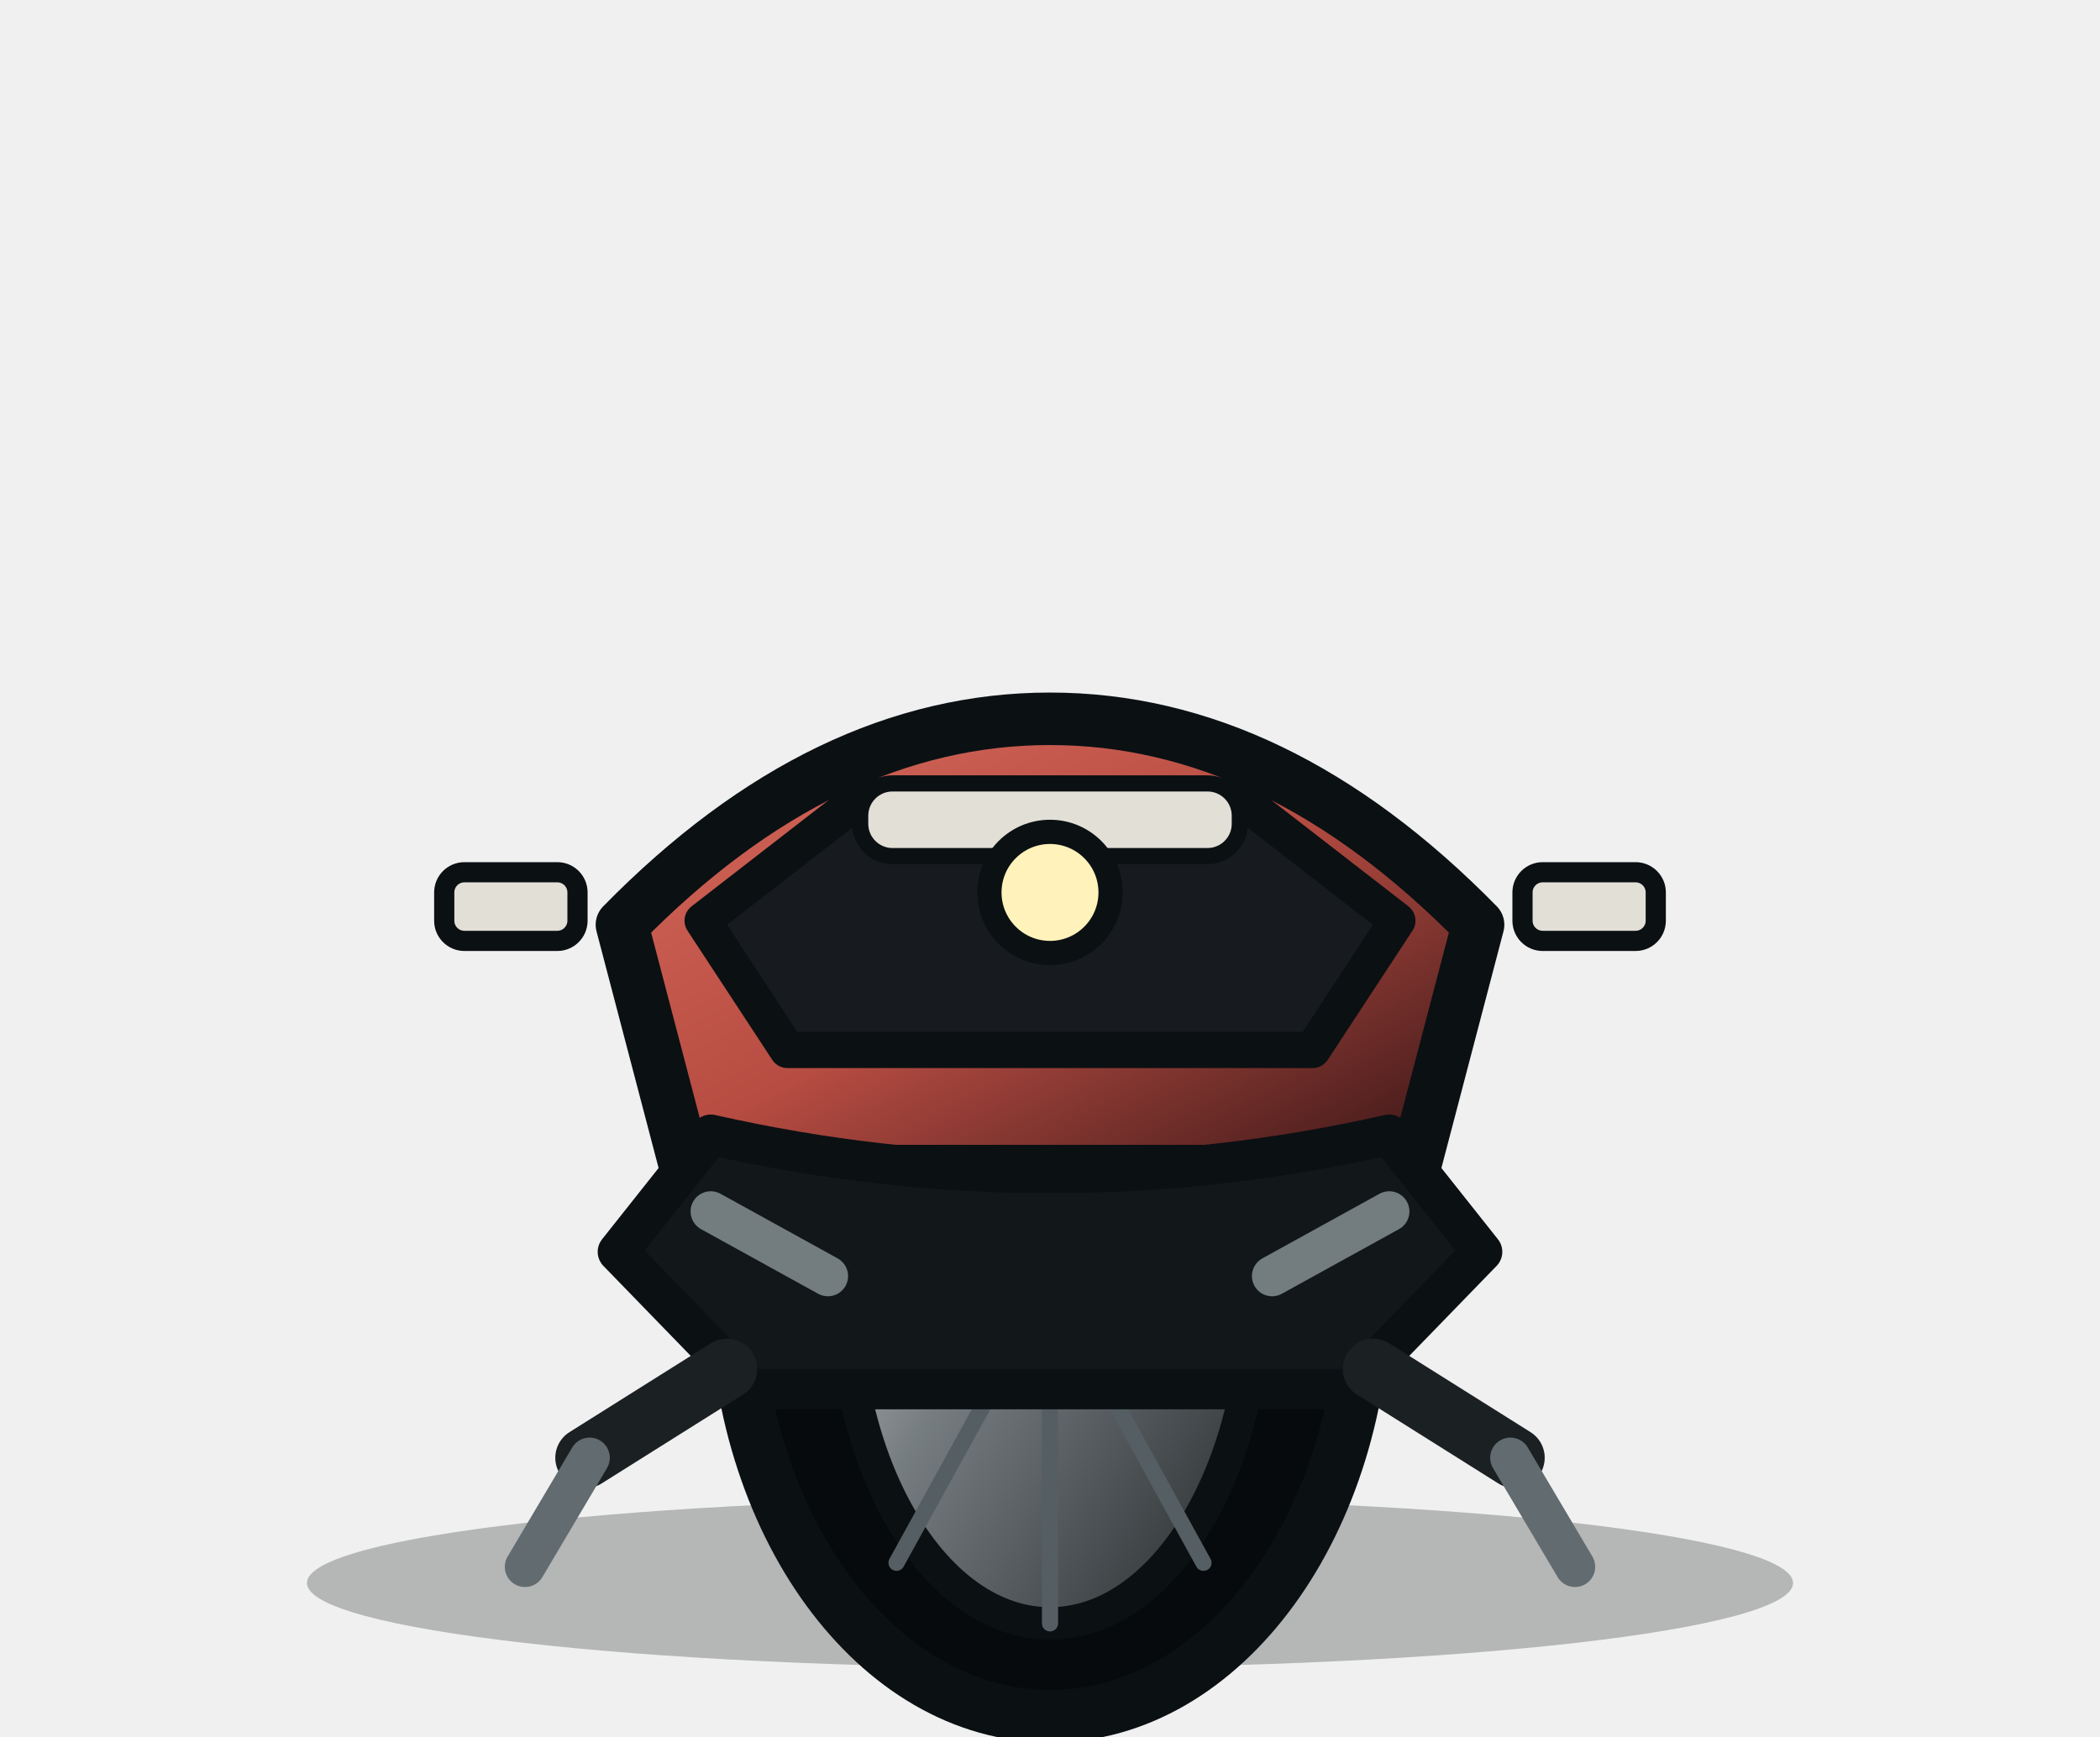
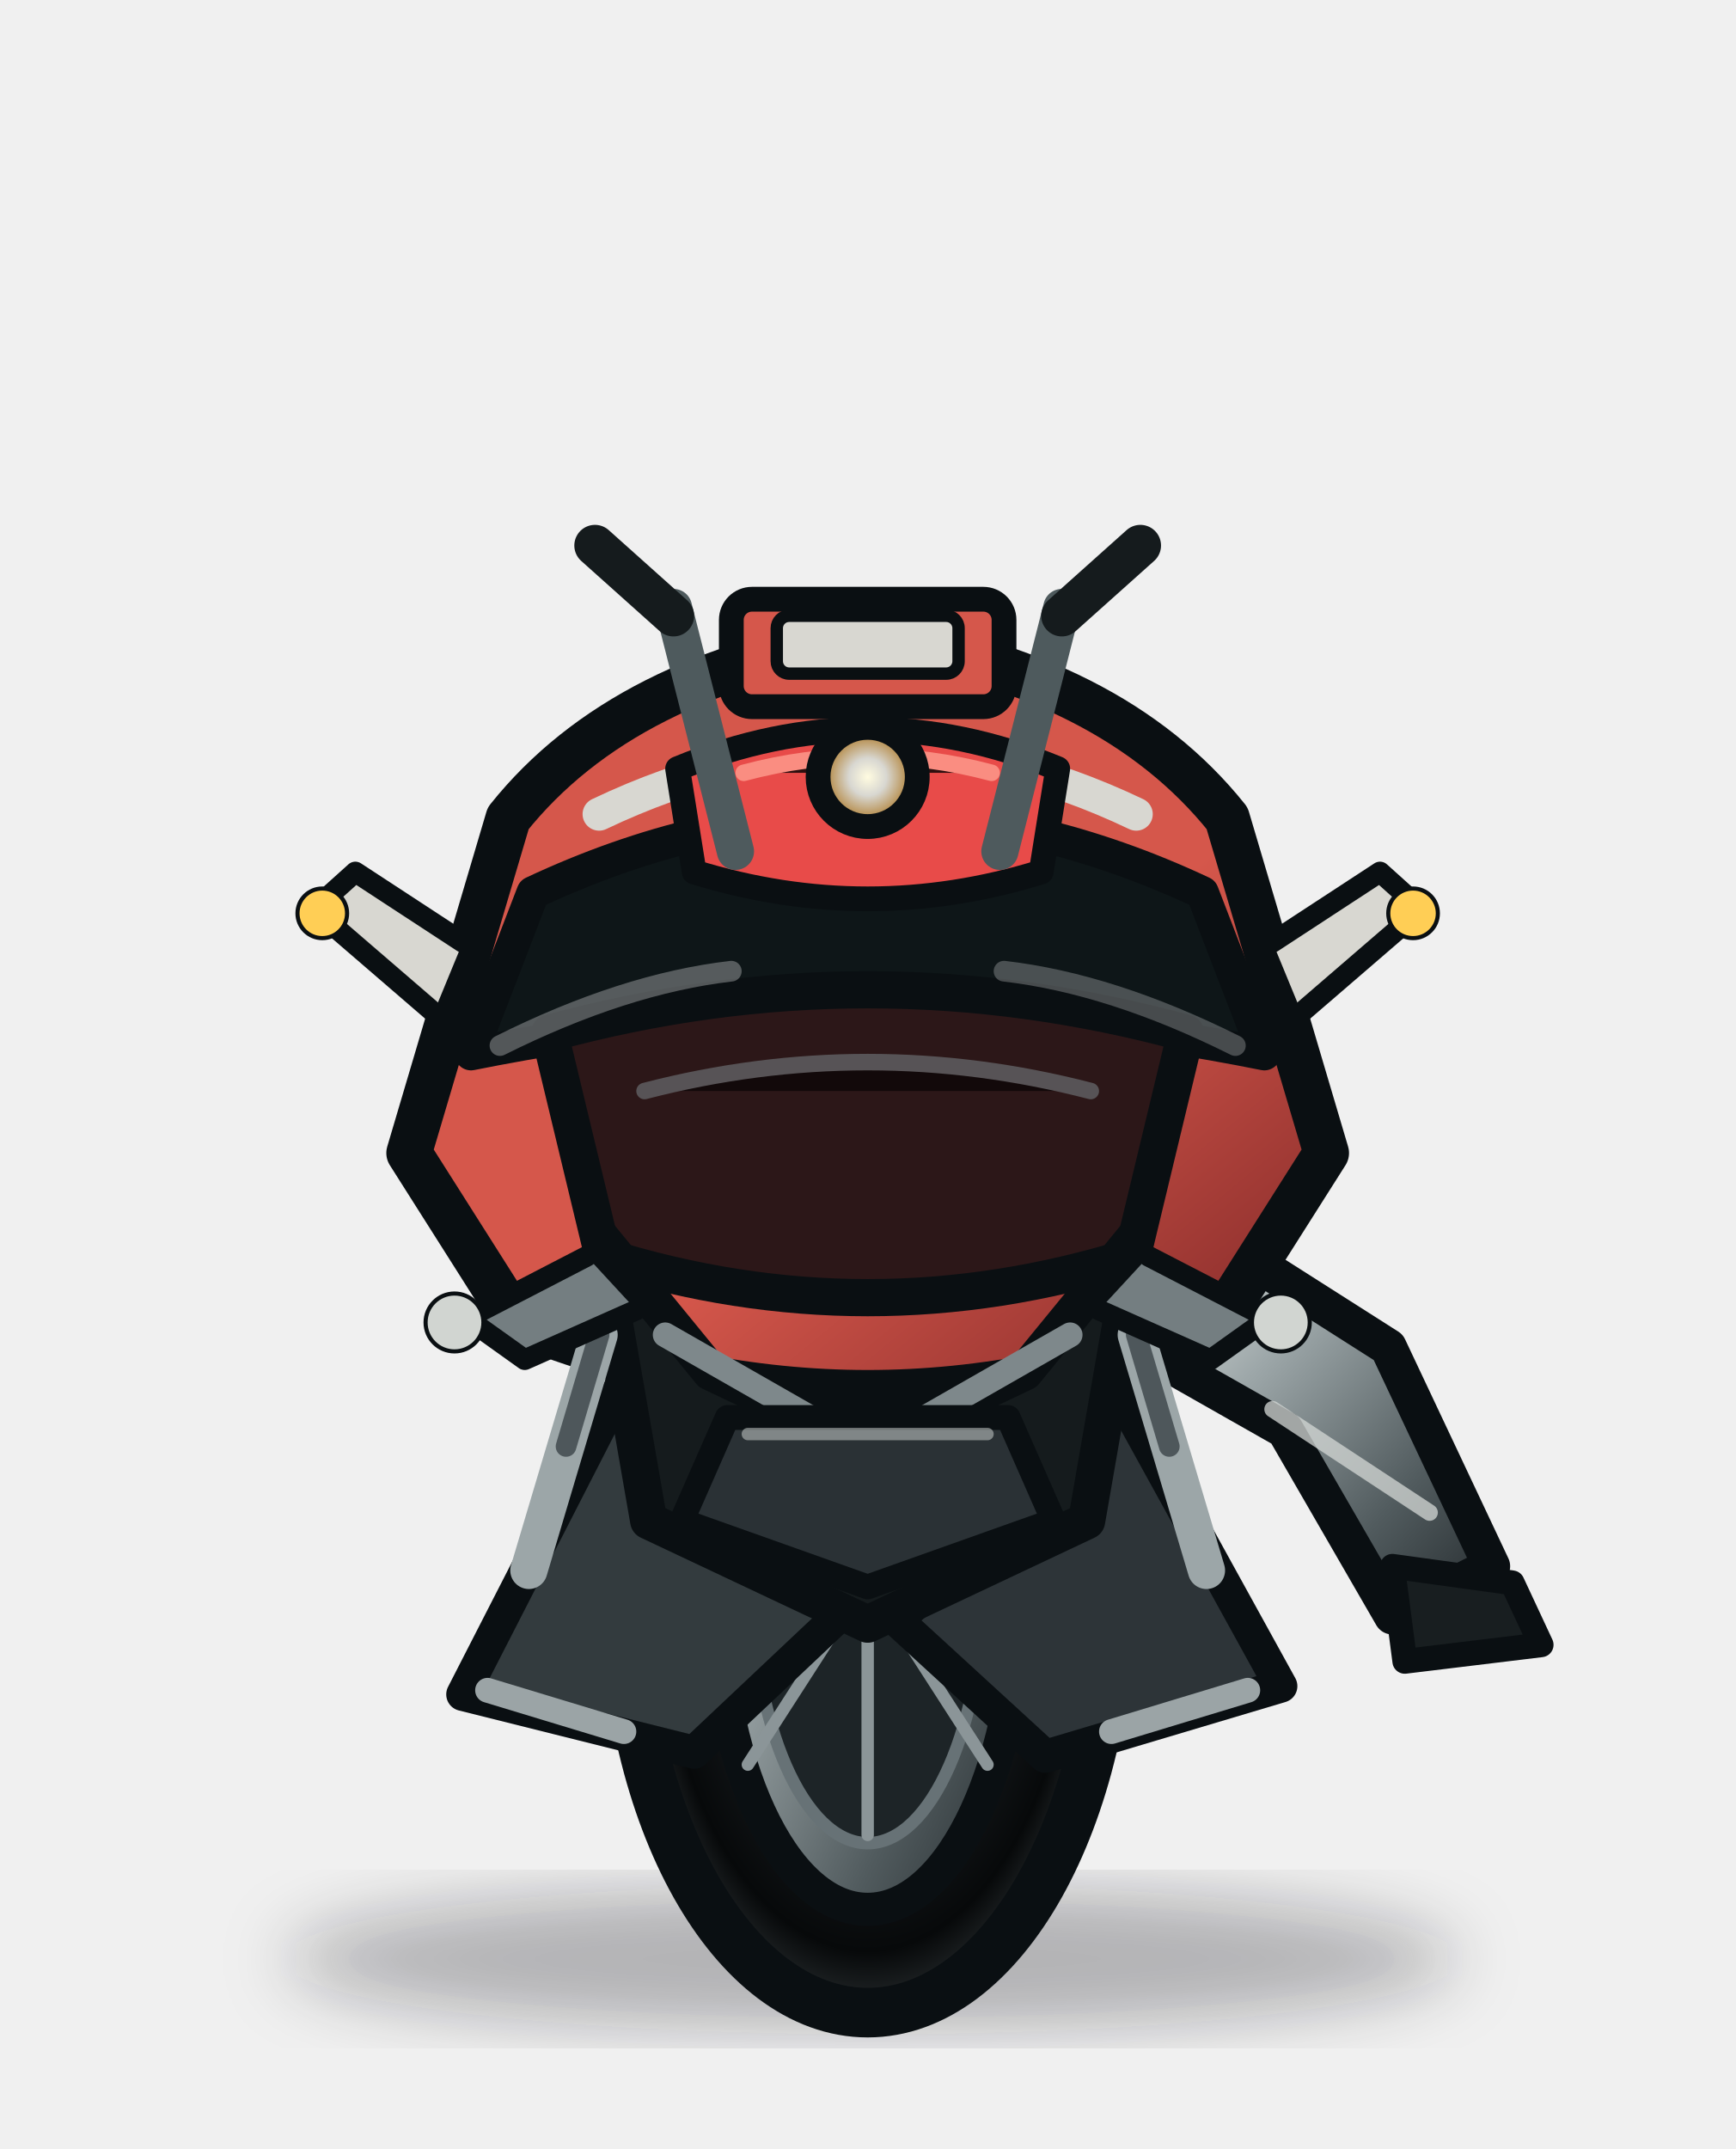
- <svg xmlns="http://www.w3.org/2000/svg" width="520" height="430" viewBox="0 0 520 430">
+ <svg xmlns="http://www.w3.org/2000/svg" width="420" height="520" viewBox="0 0 420 520">
  <defs>
-     <linearGradient id="b" x1="0" y1="0" x2="1" y2="1">
-       <stop stop-color="#d96b5d" />
-       <stop offset=".5" stop-color="#b74c42" />
-       <stop offset="1" stop-color="#321314" />
+     <linearGradient id="body" x1="0" y1="0" x2="1" y2="1">
+       <stop stop-color="#d5574b" />
+       <stop offset=".58" stop-color="#d5574b" />
+       <stop offset="1" stop-color="#7b2525" />
    </linearGradient>
-     <linearGradient id="m" x1="0" y1="0" x2="1" y2="1">
-       <stop stop-color="#e5e7e4" />
-       <stop offset=".45" stop-color="#767d80" />
-       <stop offset="1" stop-color="#24282b" />
+     <linearGradient id="metal" x1="0" y1="0" x2="1" y2="1">
+       <stop stop-color="#eef2ee" />
+       <stop offset=".35" stop-color="#9da7a9" />
+       <stop offset=".72" stop-color="#515b5e" />
+       <stop offset="1" stop-color="#23292c" />
    </linearGradient>
+     <radialGradient id="tire">
+       <stop offset=".55" stop-color="#161a1d" />
+       <stop offset=".86" stop-color="#07090a" />
+       <stop offset="1" stop-color="#252a2c" />
+     </radialGradient>
+     <radialGradient id="lamp">
+       <stop stop-color="#fffbe0" />
+       <stop offset=".38" stop-color="#d8d7d1" />
+       <stop offset="1" stop-color="#a76b0e" />
+     </radialGradient>
+     <linearGradient id="glass" x1="0" y1="0" x2="0" y2="1">
+       <stop stop-color="#a8d8dd" />
+       <stop offset="1" stop-color="#29444b" />
+     </linearGradient>
+     <filter id="shadow">
+       <feGaussianBlur stdDeviation="8" />
+     </filter>
  </defs>
-   <ellipse cx="260" cy="392" rx="184" ry="21" fill="#0b0f11" opacity=".26" />
-   <g stroke="#0b1013" stroke-linecap="round" stroke-linejoin="round">
-     <ellipse cx="260" cy="318" rx="78" ry="107" fill="#070a0c" stroke-width="13" />
-     <ellipse cx="260" cy="318" rx="51" ry="84" fill="url(#m)" stroke-width="8" />
-     <path d="M260 235v167M214 274h92M222 249l76 138M298 249l-76 138" stroke="#555e62" stroke-width="4" />
-     <path d="M154 229Q204 178 260 178Q316 178 366 229L350 290H170Z" fill="url(#b)" stroke-width="13" />
-     <path d="M174 228L214 197H306L346 228L325 260H195Z" fill="#171b1f" stroke-width="9" />
-     <rect x="213" y="194" width="94" height="18" rx="8" fill="#e2dfd7" stroke-width="4" />
-     <path d="M176 281Q260 300 344 281L367 310L334 344H186L153 310Z" fill="#12171a" stroke-width="10" />
-     <path d="M176 300L205 316M344 300L315 316" stroke="#737d80" stroke-width="10" />
-     <path d="M180 339L145 361M340 339L375 361" stroke="#1b2023" stroke-width="15" />
-     <path d="M146 361L130 388M374 361L390 388" stroke="#626c70" stroke-width="10" />
-     <rect x="110" y="216" width="33" height="17" rx="5" fill="#e2dfd7" stroke-width="5" />
-     <rect x="377" y="216" width="33" height="17" rx="5" fill="#e2dfd7" stroke-width="5" />
-     <circle cx="260" cy="221" r="15" fill="#fff2ba" stroke-width="6" />
+   <ellipse cx="211" cy="474" rx="142" ry="18" fill="#081012" opacity=".27" filter="url(#shadow)" />
+   <g stroke="#0a0f12" stroke-linecap="round" stroke-linejoin="round">
+     <ellipse cx="210" cy="382" rx="59" ry="105" fill="url(#tire)" stroke-width="12" />
+     <ellipse cx="210" cy="382" rx="37" ry="80" fill="url(#metal)" stroke-width="8" />
+     <ellipse cx="210" cy="382" rx="28" ry="64" fill="#1d2427" stroke="#677276" stroke-width="3" />
+     <path d="M210 320V444M175 348H245M181 337L239 427M239 337L181 427" stroke="#8b9598" stroke-width="3" />
+     <circle cx="210" cy="382" r="9" fill="#151a1d" stroke-width="4" />
+     <path d="M153 330L112 410L168 424L203 391L154 350Z" fill="#333b3e" stroke-width="8" />
+     <path d="M267 330L310 408L253 425L217 392L266 350Z" fill="#2d3438" stroke-width="8" />
+     <path d="M118 409L151 419M302 409L269 419" stroke="#9ba4a6" stroke-width="6" />
+     <path d="M292 298L336 326L361 379L337 391L311 346L274 325Z" fill="url(#metal)" stroke-width="9" />
+     <path d="M337 379L366 383L373 398L340 402Z" fill="#181e20" stroke-width="6" />
+     <path d="M308 341L346 366" stroke="#d4d8d6" stroke-width="4" opacity=".75" />
+     <path d="M123 198Q151 163 210 154Q269 163 297 198L321 279L295 320Q252 337 210 337Q168 337 125 320L99 279Z" fill="url(#body)" stroke-width="11" />
+     <path d="M129 216Q210 178 291 216L306 255Q256 245 210 245Q164 245 114 255Z" fill="#0e1618" stroke-width="8" />
+     <path d="M145 197Q210 166 275 197" fill="none" stroke="#d8d7d1" stroke-width="8" />
+     <path d="M164 186Q210 167 256 186L252 211Q210 224 168 211Z" fill="#e84b49" stroke-width="6" />
+     <path d="M180 187Q210 179 240 187" stroke="#ff9e8f" stroke-width="4" opacity=".8" />
+     <path d="M133 250Q210 229 287 250L274 304Q210 324 146 304Z" fill="#2c1718" stroke-width="9" />
+     <path d="M156 264Q210 250 264 264" stroke="#737b7e" stroke-width="4" opacity=".6" />
+     <path d="M145 299L172 332L210 350L248 332L275 299L263 368L210 393L157 368Z" fill="#151b1d" stroke-width="9" />
+     <path d="M161 323L210 351L259 323" fill="none" stroke="#7e888b" stroke-width="6" />
+     <path d="M176 343H244L255 368L210 384L165 368Z" fill="#2a3135" stroke-width="6" />
+     <path d="M181 347H239" stroke="#c6ccca" stroke-width="3" opacity=".55" />
+     <path d="M145 323L128 380M275 323L292 380" stroke="#9ca6a8" stroke-width="9" />
+     <path d="M145 323L137 350M275 323L283 350" stroke="#4e575b" stroke-width="5" />
+     <path d="M178 206L163 147M242 206L257 147" stroke="#4e5a5d" stroke-width="9" />
+     <path d="M163 149L144 132M257 149L276 132" stroke="#151b1d" stroke-width="10" />
+     <rect x="177" y="145" width="66" height="26" rx="5" fill="#d5574b" stroke-width="6" />
+     <rect x="188" y="149" width="44" height="14" rx="3" fill="#d8d7d1" stroke-width="3" />
+     <path d="M112 228L86 211L76 220L105 245M308 228L334 211L344 220L315 245" fill="#d8d7d1" stroke-width="5" />
+     <circle cx="78" cy="221" r="6" fill="#ffce55" />
+     <circle cx="342" cy="221" r="6" fill="#ffce55" />
+     <path d="M142 304L113 319L127 329L154 317M278 304L307 319L293 329L266 317" fill="#747e81" stroke-width="5" />
+     <circle cx="110" cy="320" r="7" fill="#d1d5d1" />
+     <circle cx="310" cy="320" r="7" fill="#d1d5d1" />
+     <path d="M121 253Q151 238 177 235" fill="none" stroke="#ffffff" stroke-width="5" opacity=".3" />
+     <path d="M299 253Q269 238 243 235" fill="none" stroke="#ffffff" stroke-width="5" opacity=".25" />
+     <circle cx="210" cy="188" r="12" fill="url(#lamp)" stroke-width="6" />
  </g>
</svg>
